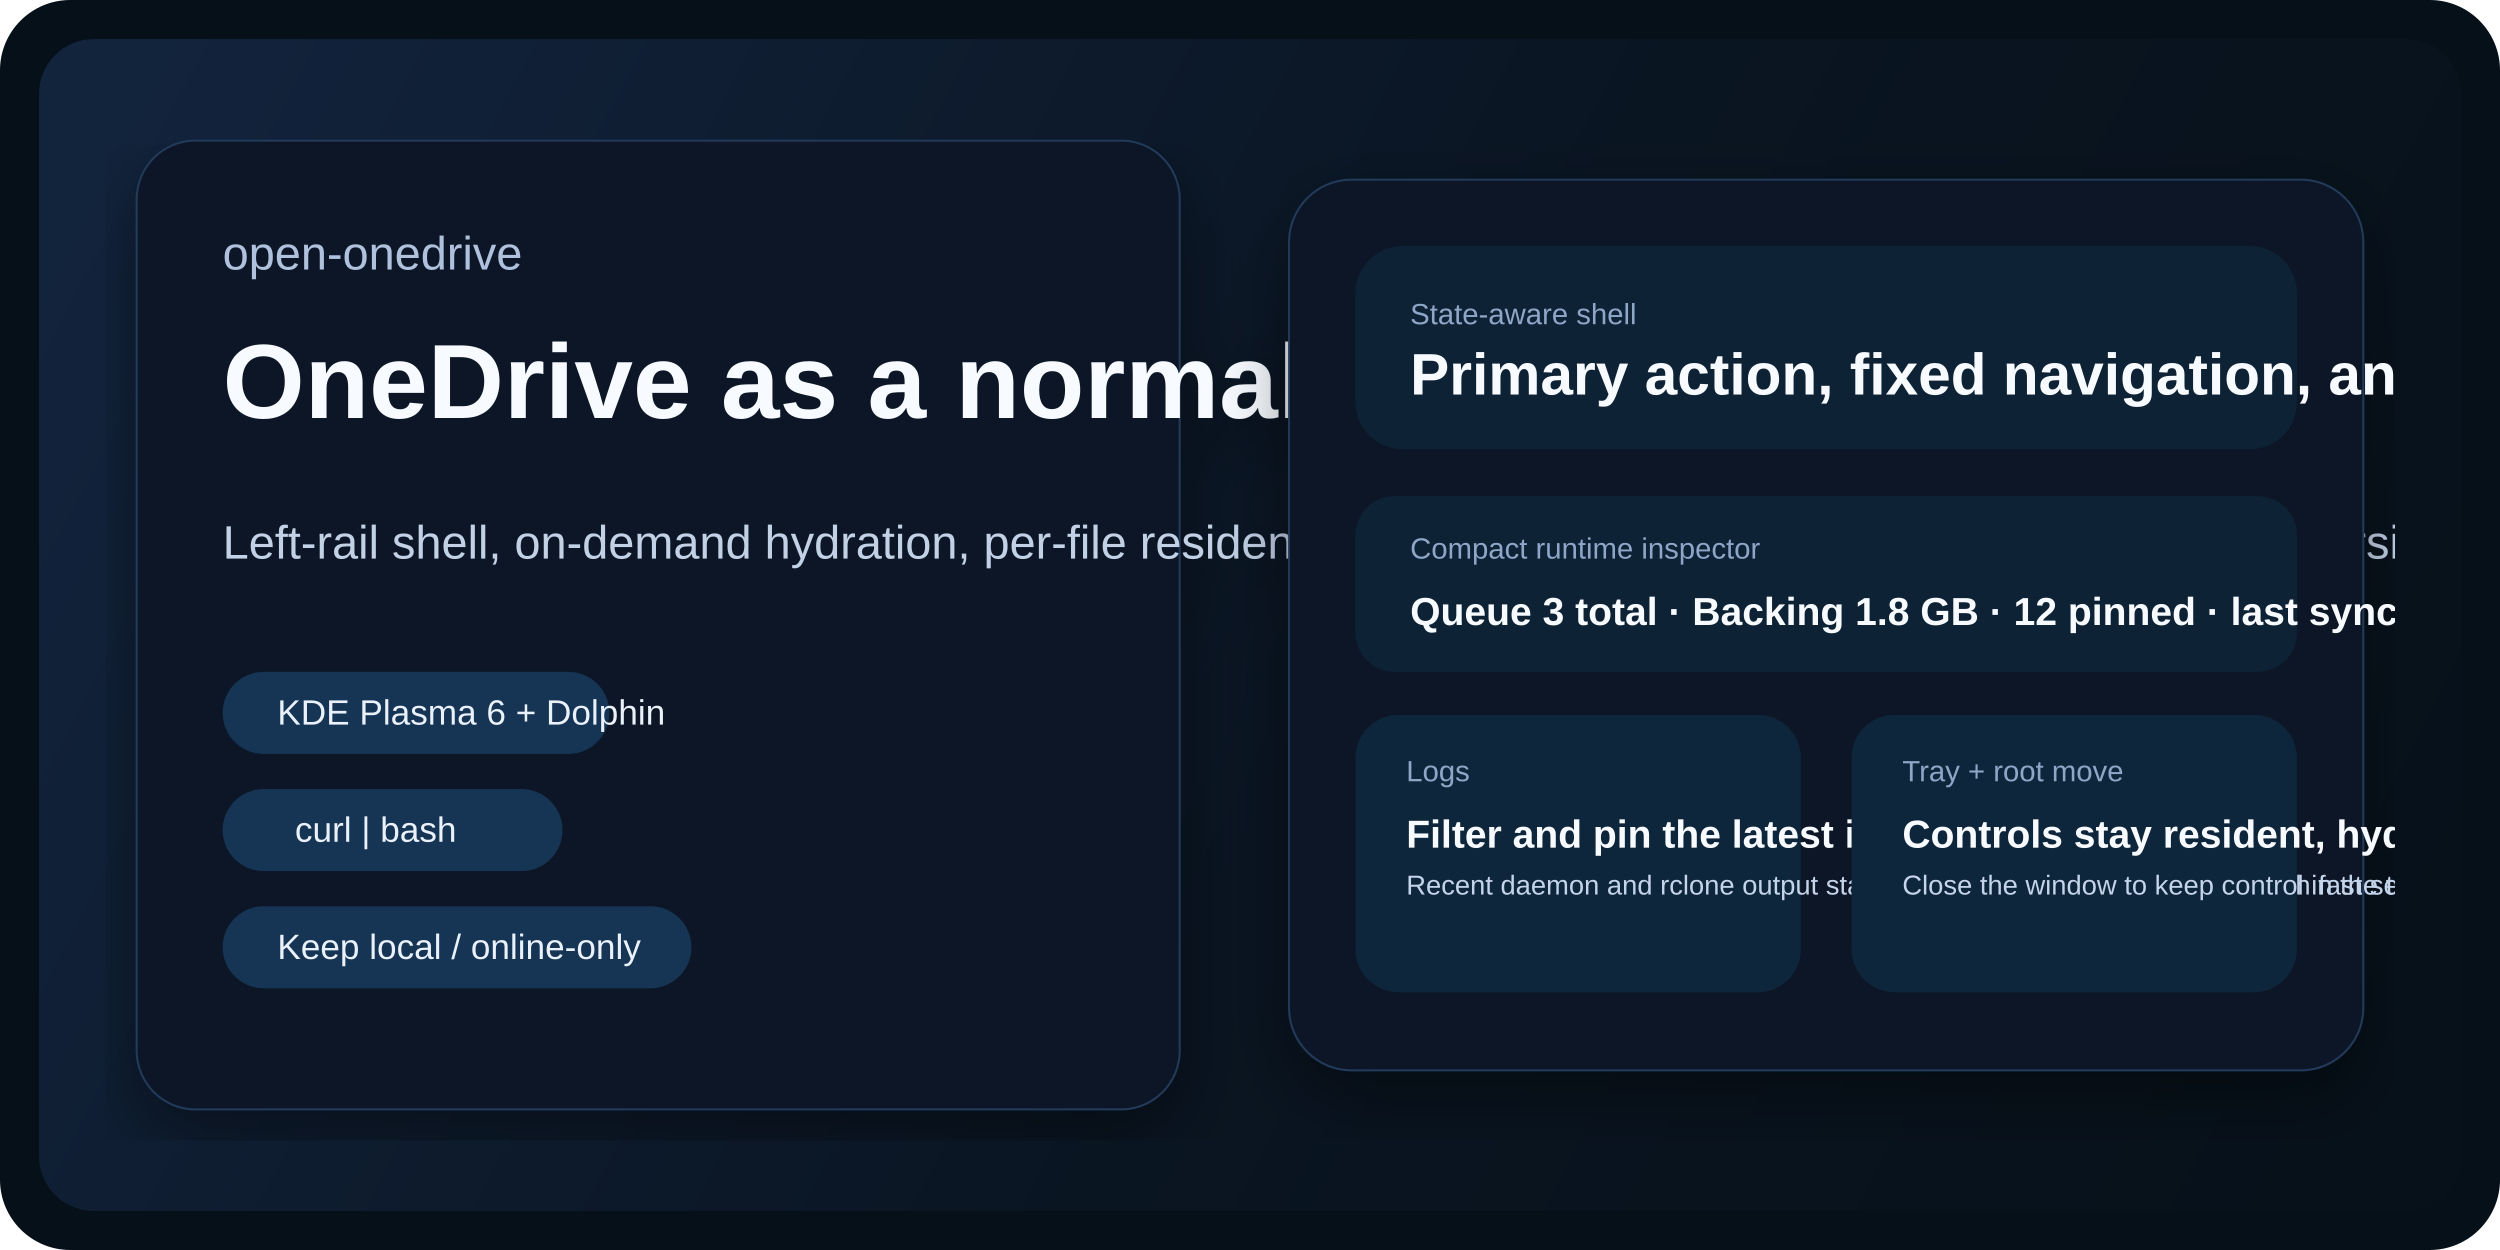
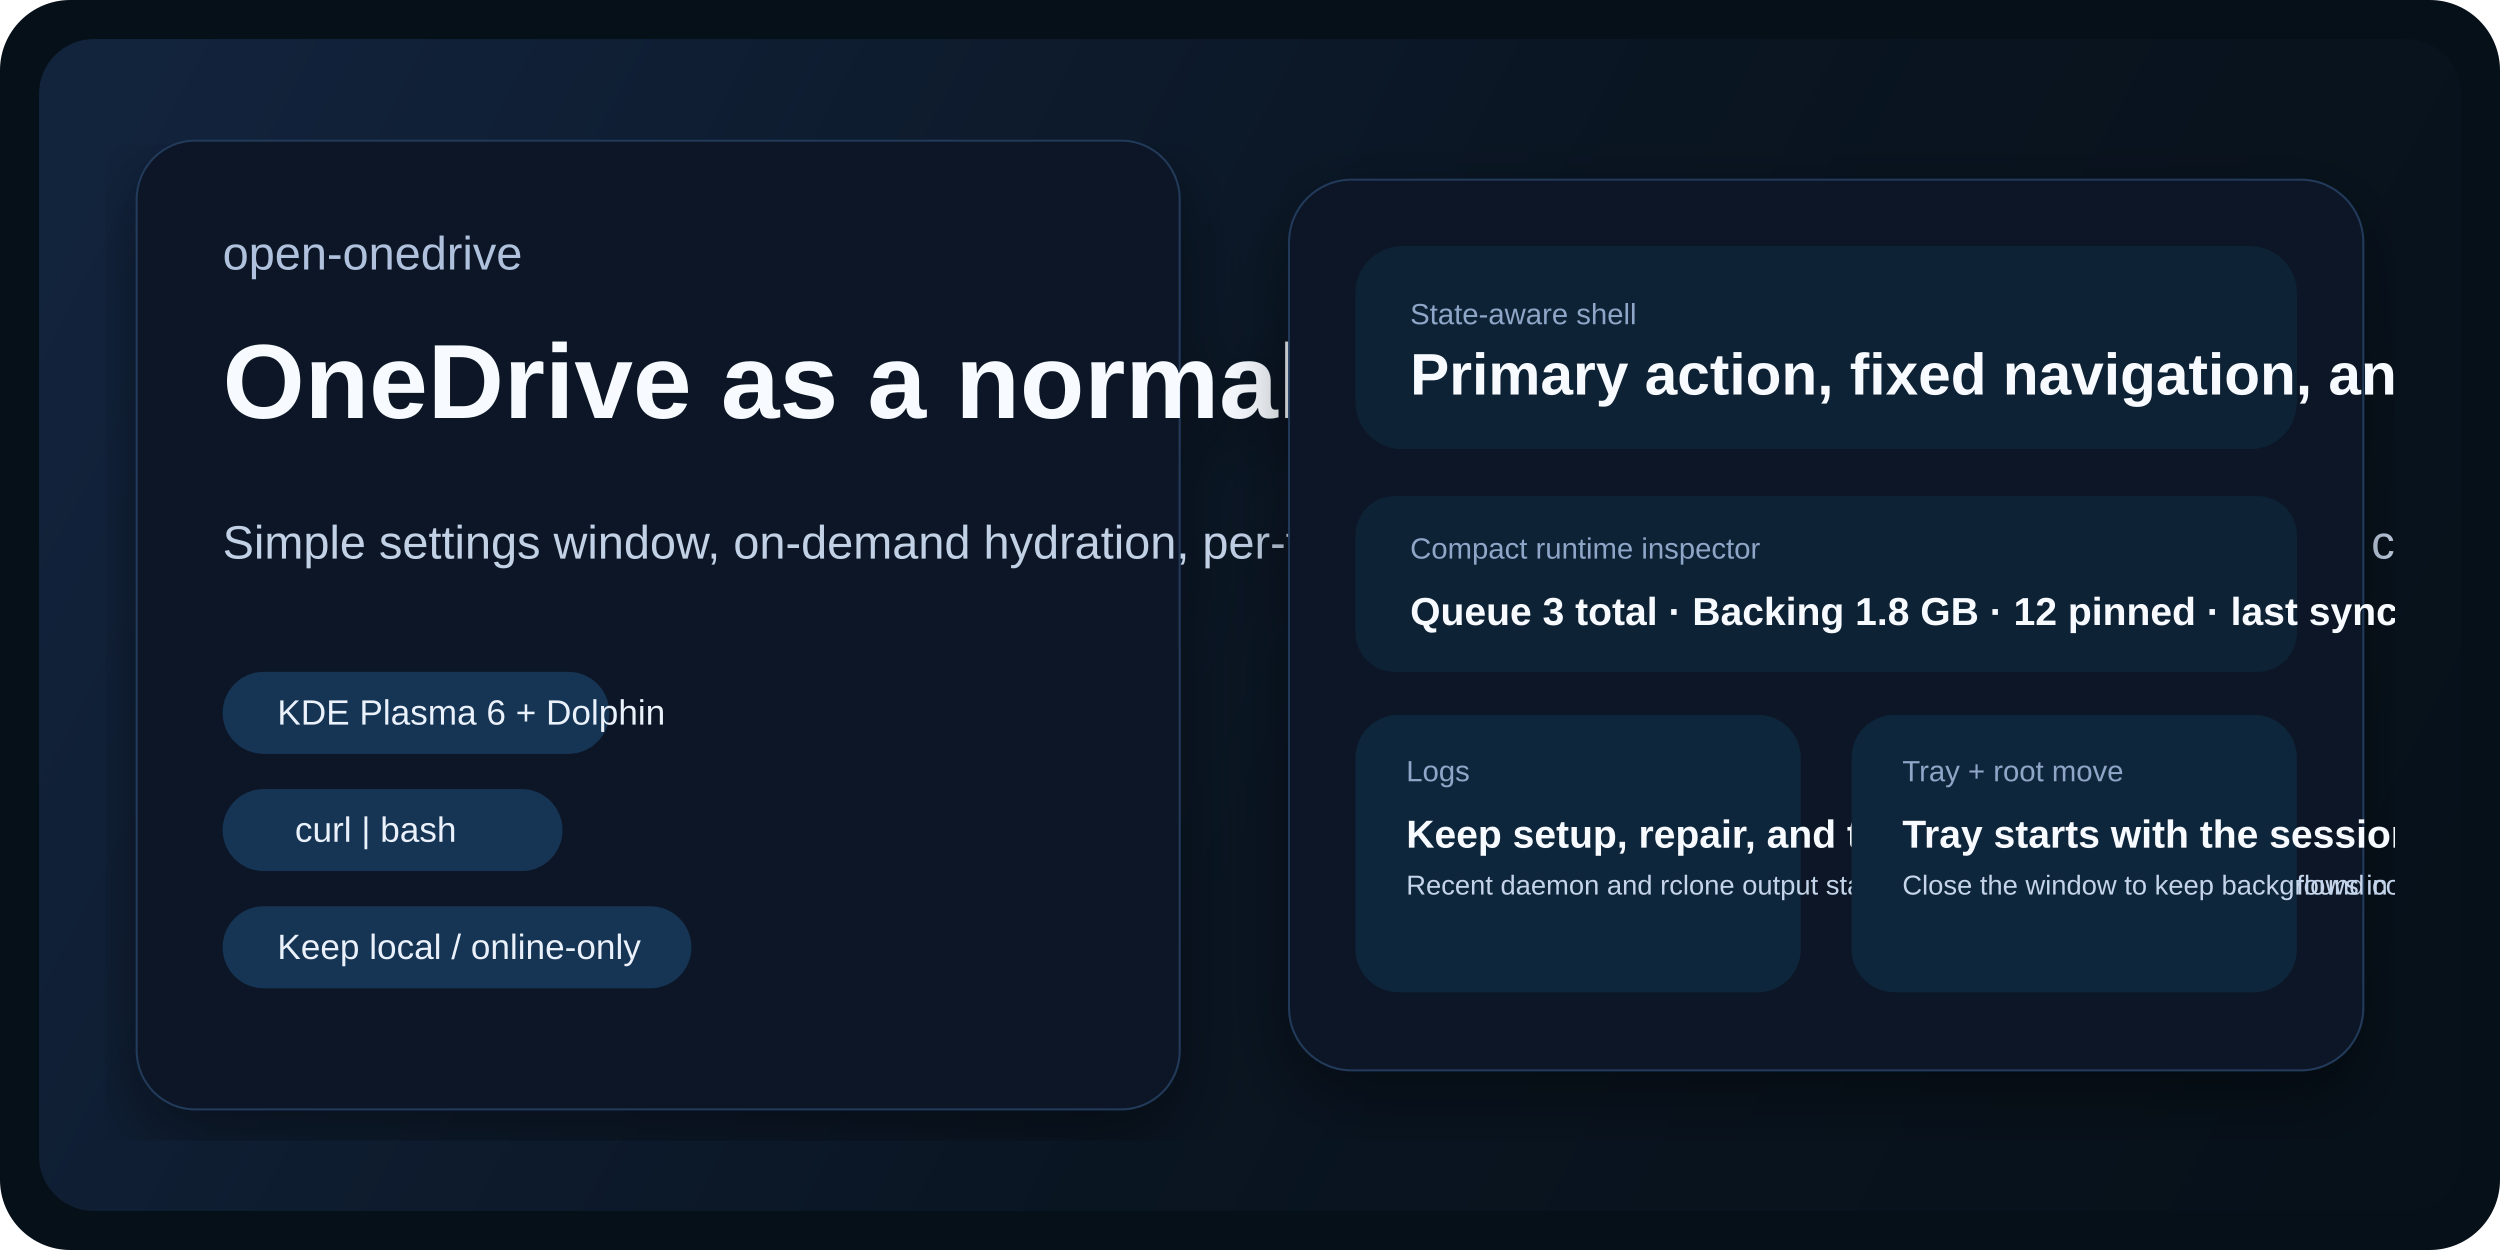
<svg xmlns="http://www.w3.org/2000/svg" width="1280" height="640" viewBox="0 0 1280 640" fill="none">
  <rect width="1280" height="640" rx="36" fill="#061019" />
  <rect x="20" y="20" width="1240" height="600" rx="28" fill="url(#bg)" />
  <g filter="url(#shadow)">
    <rect x="70" y="72" width="534" height="496" rx="30" fill="#0D1826" stroke="#233A5A" />
    <text x="114" y="138" fill="#AFC1DD" font-family="Arial, sans-serif" font-size="24">open-onedrive</text>
    <text x="114" y="214" fill="#F7FBFF" font-family="Arial, sans-serif" font-size="54" font-weight="700">OneDrive as a normal KDE folder.</text>
-     <text x="114" y="286" fill="#C2D1E6" font-family="Arial, sans-serif" font-size="24">Left-rail shell, on-demand hydration, per-file residency, direct Explorer actions, searchable logs, tray persistence, and safe hidden-cache moves between visible roots.</text>
+     <text x="114" y="286" fill="#C2D1E6" font-family="Arial, sans-serif" font-size="24">Simple settings window, on-demand hydration, per-file residency, direct Explorer actions, tray autostart, clean quit, and safe hidden-cache moves between visible roots.</text>
    <rect x="114" y="344" width="198" height="42" rx="21" fill="#153454" />
    <text x="142" y="371" fill="#EAF1FB" font-family="Arial, sans-serif" font-size="18">KDE Plasma 6 + Dolphin</text>
    <rect x="114" y="404" width="174" height="42" rx="21" fill="#153454" />
    <text x="151" y="431" fill="#EAF1FB" font-family="Arial, sans-serif" font-size="18">curl | bash</text>
    <rect x="114" y="464" width="240" height="42" rx="21" fill="#153454" />
    <text x="142" y="491" fill="#EAF1FB" font-family="Arial, sans-serif" font-size="18">Keep local / online-only</text>
  </g>
  <g filter="url(#shadow)">
    <rect x="660" y="92" width="550" height="456" rx="32" fill="#0D1725" stroke="#243B5B" />
    <rect x="694" y="126" width="482" height="104" rx="24" fill="#102234" />
    <text x="722" y="166" fill="#8EA6C8" font-family="Arial, sans-serif" font-size="15">State-aware shell</text>
    <text x="722" y="202" fill="#F7FBFF" font-family="Arial, sans-serif" font-size="30" font-weight="700">Primary action, fixed navigation, and the next recovery step stay in one shell.</text>
    <rect x="694" y="254" width="482" height="90" rx="20" fill="#0F2134" />
    <text x="722" y="286" fill="#8EA6C8" font-family="Arial, sans-serif" font-size="15">Compact runtime inspector</text>
    <text x="722" y="320" fill="#F7FBFF" font-family="Arial, sans-serif" font-size="20" font-weight="700">Queue 3 total · Backing 1.8 GB · 12 pinned · last sync 14:26</text>
    <rect x="694" y="366" width="228" height="142" rx="22" fill="#11263A" />
    <text x="720" y="400" fill="#8EA6C8" font-family="Arial, sans-serif" font-size="15">Logs</text>
-     <text x="720" y="434" fill="#F7FBFF" font-family="Arial, sans-serif" font-size="20" font-weight="700">Filter and pin the latest issue</text>
-     <text x="720" y="458" fill="#C4D4EA" font-family="Arial, sans-serif" font-size="14">Recent daemon and rclone output stays close to retry and repair flows with fast severity filters.</text>
+     <text x="720" y="434" fill="#F7FBFF" font-family="Arial, sans-serif" font-size="20" font-weight="700">Keep setup, repair, and the latest issue close.</text>
+     <text x="720" y="458" fill="#C4D4EA" font-family="Arial, sans-serif" font-size="14">Recent daemon and rclone output stays next to connect, retry, and repair flows in the compact window.</text>
    <rect x="948" y="366" width="228" height="142" rx="22" fill="#11263A" />
    <text x="974" y="400" fill="#8EA6C8" font-family="Arial, sans-serif" font-size="15">Tray + root move</text>
-     <text x="974" y="434" fill="#F7FBFF" font-family="Arial, sans-serif" font-size="20" font-weight="700">Controls stay resident, hydrated bytes move safely.</text>
-     <text x="974" y="458" fill="#C4D4EA" font-family="Arial, sans-serif" font-size="14">Close the window to keep control in the tray and carry the hidden cache to a new root when it is safe.</text>
+     <text x="974" y="434" fill="#F7FBFF" font-family="Arial, sans-serif" font-size="20" font-weight="700">Tray starts with the session and quits cleanly.</text>
+     <text x="974" y="458" fill="#C4D4EA" font-family="Arial, sans-serif" font-size="14">Close the window to keep background control in the tray, then stop the window, tray, and daemon together on quit.</text>
  </g>
  <defs>
    <linearGradient id="bg" x1="76" y1="26" x2="1196" y2="610" gradientUnits="userSpaceOnUse">
      <stop stop-color="#12233C" />
      <stop offset="0.55" stop-color="#0A1522" />
      <stop offset="1" stop-color="#07111A" />
    </linearGradient>
    <filter id="shadow" x="54" y="60" width="1172" height="524" filterUnits="userSpaceOnUse" color-interpolation-filters="sRGB">
      <feDropShadow dx="0" dy="14" stdDeviation="18" flood-color="#02060C" flood-opacity="0.42" />
    </filter>
  </defs>
</svg>
